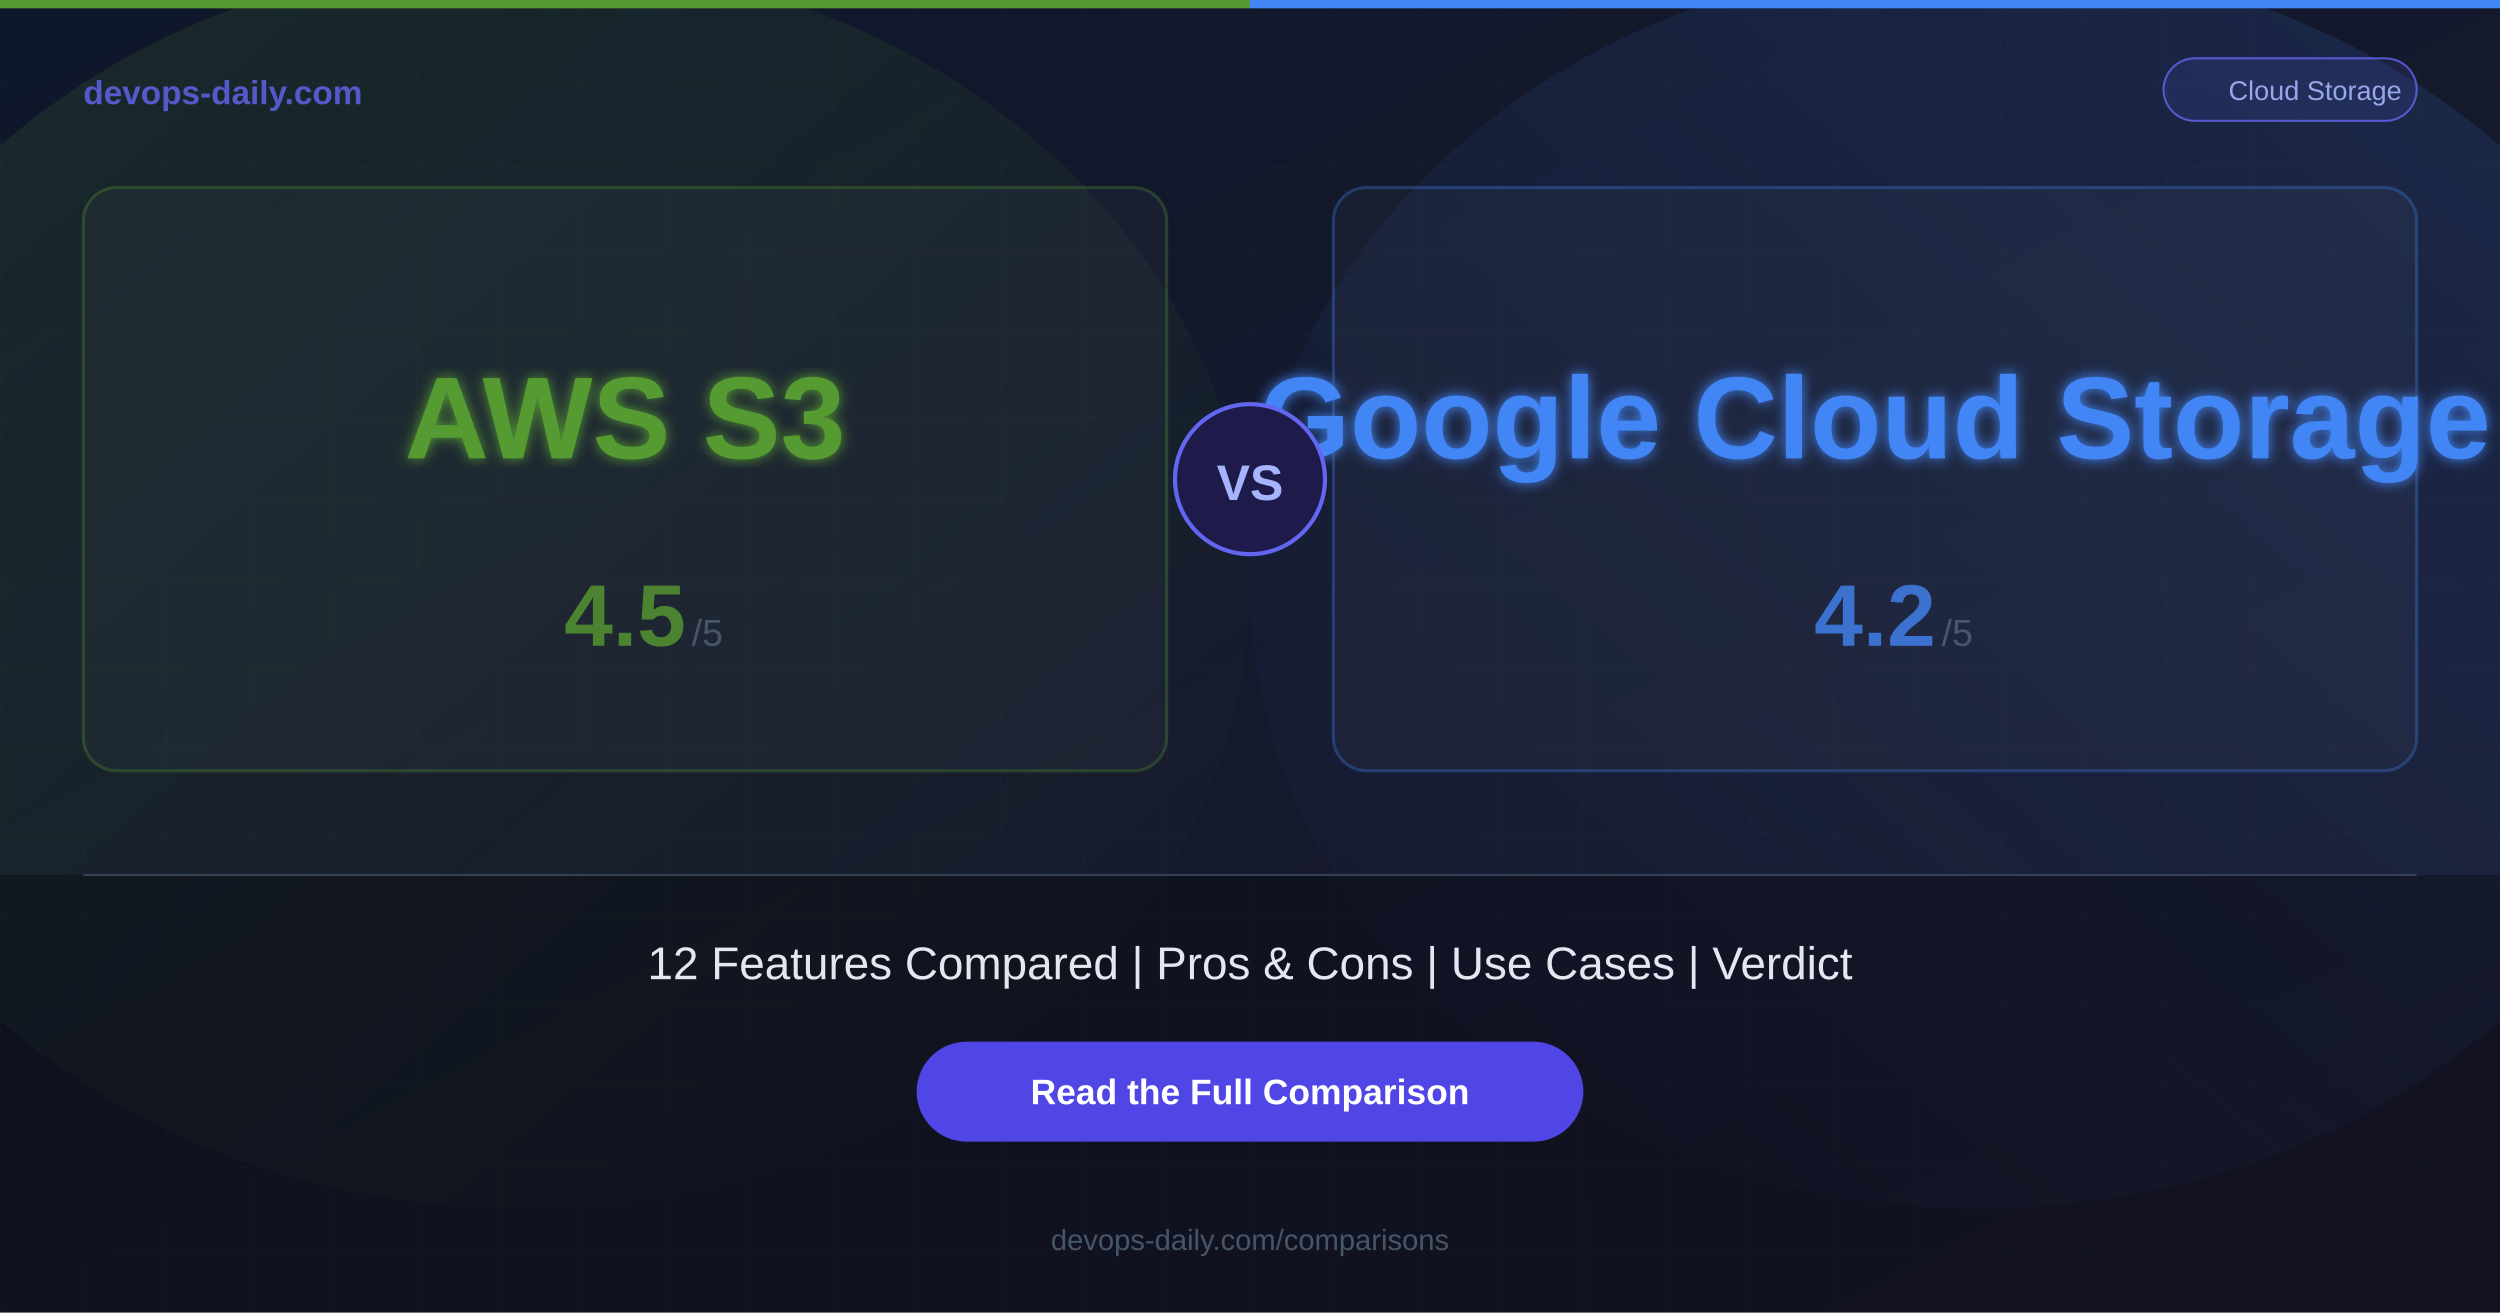
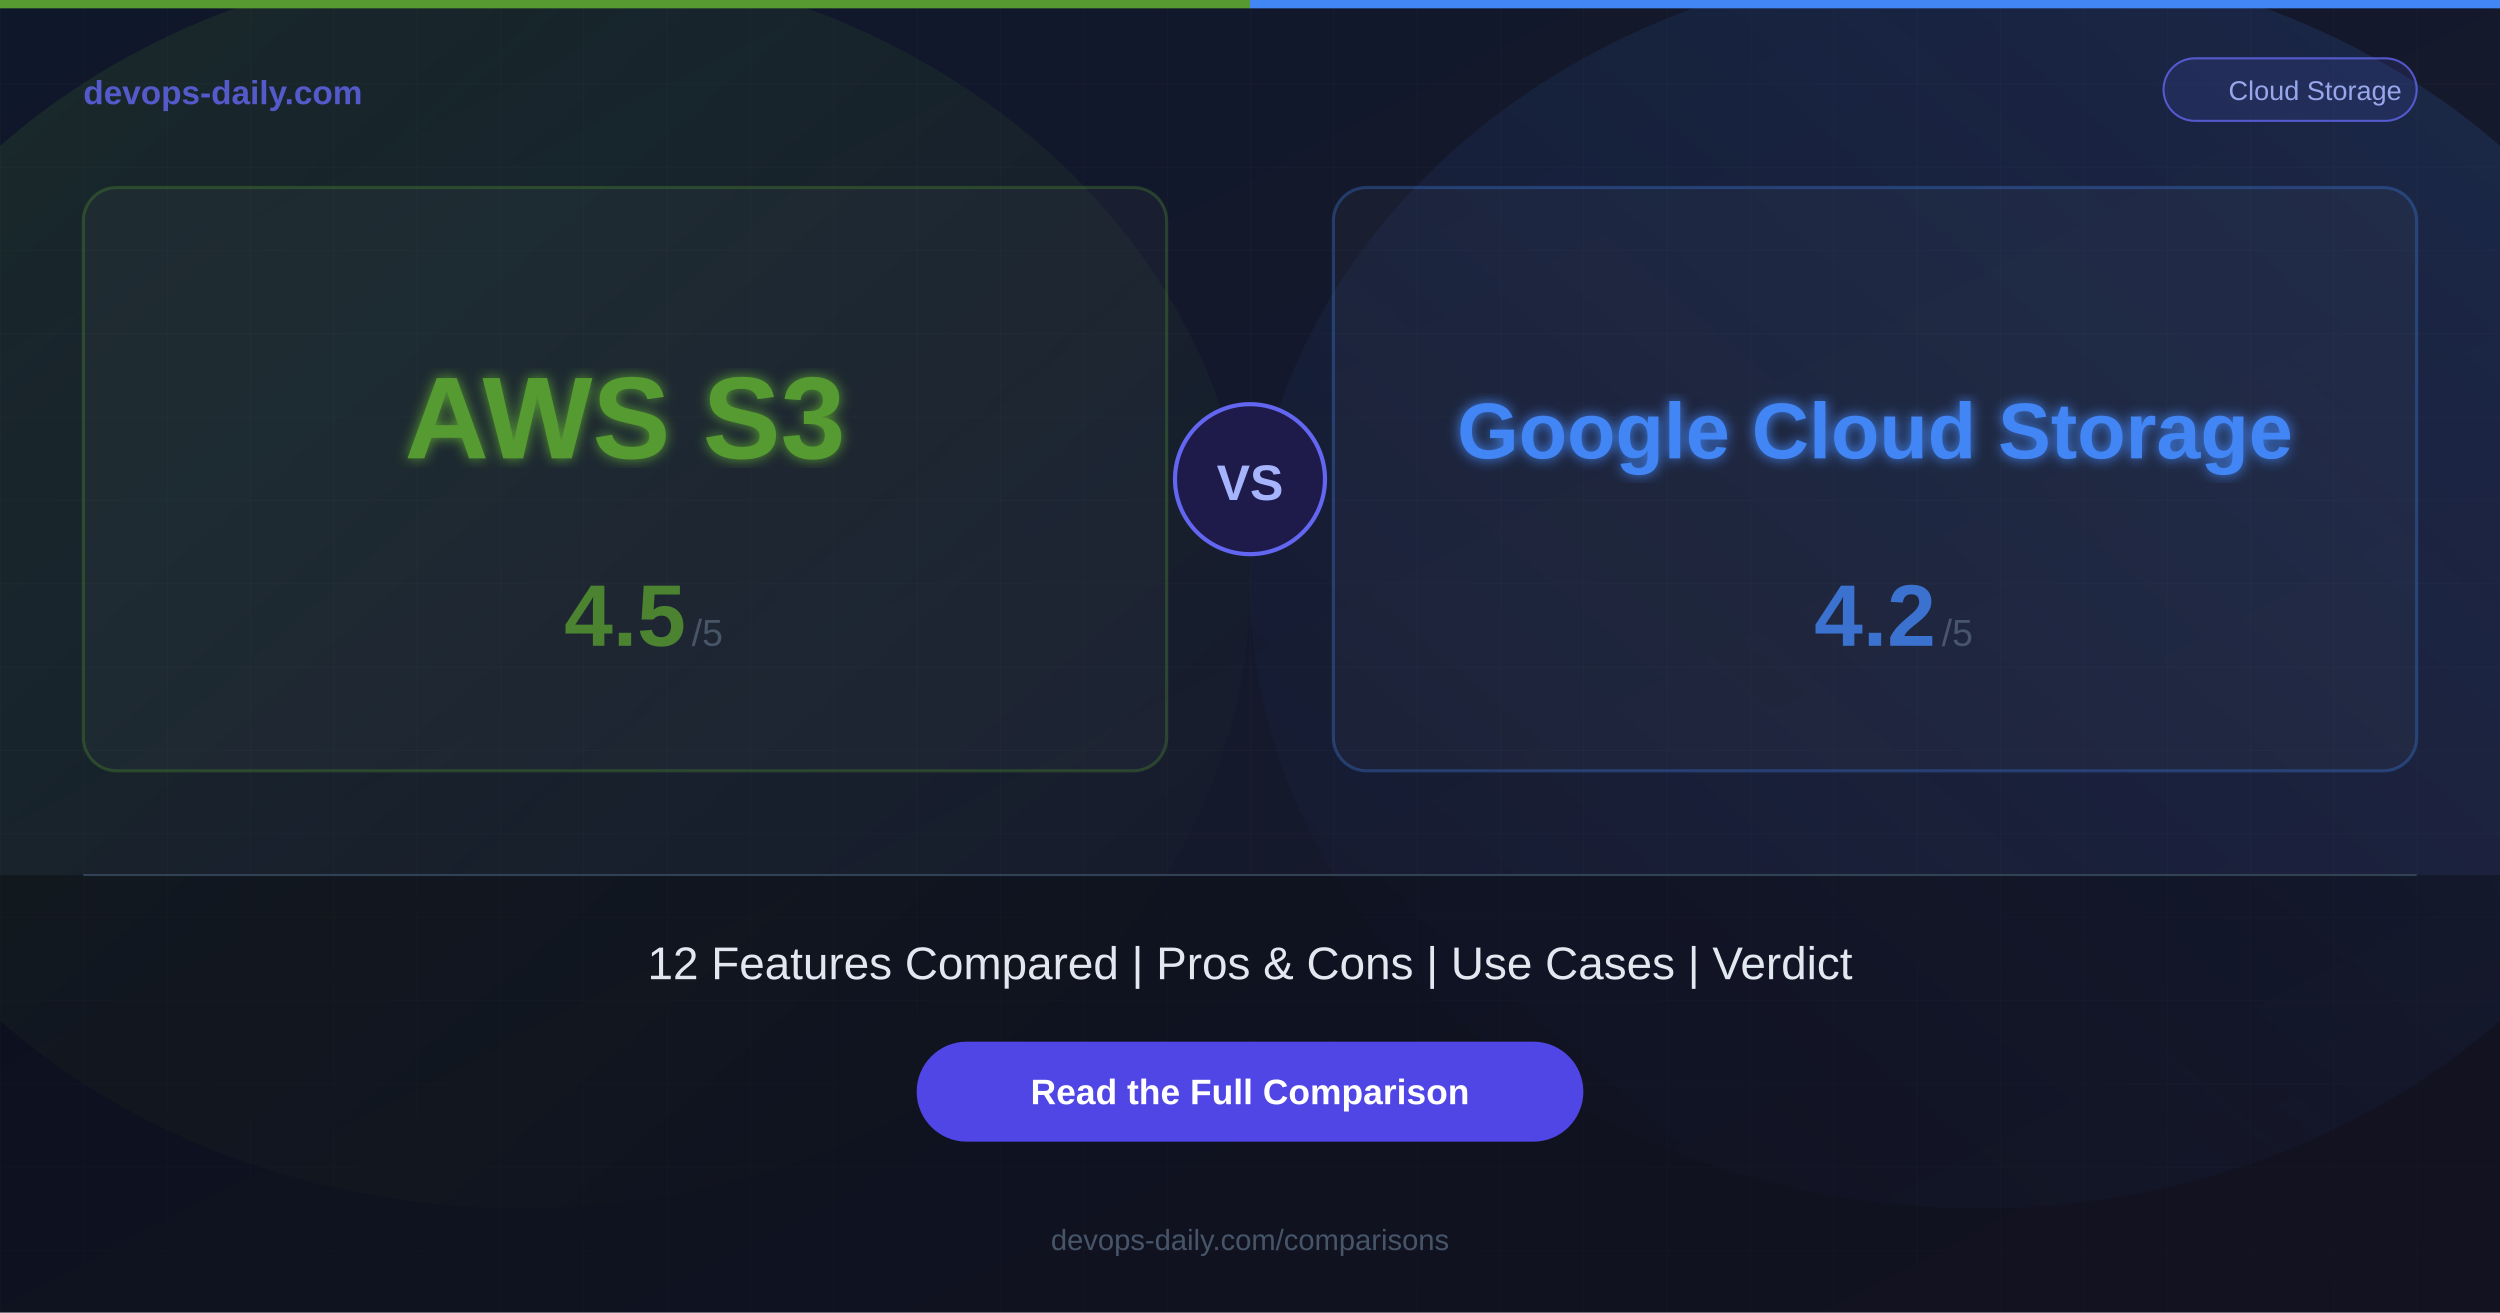
<svg xmlns="http://www.w3.org/2000/svg" width="1200" height="630">
  <defs>
    <linearGradient id="bg" x1="0%" y1="0%" x2="100%" y2="100%">
      <stop offset="0%" style="stop-color:#0f172a;stop-opacity:1" />
      <stop offset="100%" style="stop-color:#1a1a2e;stop-opacity:1" />
    </linearGradient>
    <linearGradient id="glowA" x1="0%" y1="0%" x2="100%" y2="100%">
      <stop offset="0%" style="stop-color:#569A31;stop-opacity:0.15" />
      <stop offset="100%" style="stop-color:#569A31;stop-opacity:0" />
    </linearGradient>
    <linearGradient id="glowB" x1="100%" y1="0%" x2="0%" y2="100%">
      <stop offset="0%" style="stop-color:#4285F4;stop-opacity:0.15" />
      <stop offset="100%" style="stop-color:#4285F4;stop-opacity:0" />
    </linearGradient>
    <filter id="glow">
      <feGaussianBlur stdDeviation="3" result="blur" />
      <feMerge>
        <feMergeNode in="blur" />
        <feMergeNode in="SourceGraphic" />
      </feMerge>
    </filter>
  </defs>
  <rect width="1200" height="630" fill="url(#bg)" />
  <ellipse cx="250" cy="280" rx="350" ry="300" fill="url(#glowA)" />
  <ellipse cx="950" cy="280" rx="350" ry="300" fill="url(#glowB)" />
  <pattern id="grid" width="40" height="40" patternUnits="userSpaceOnUse">
    <path d="M 40 0 L 0 0 0 40" fill="none" stroke="#ffffff" stroke-width="0.3" opacity="0.05" />
  </pattern>
  <rect width="1200" height="630" fill="url(#grid)" />
  <rect x="0" y="0" width="600" height="4" fill="#569A31" />
  <rect x="600" y="0" width="600" height="4" fill="#4285F4" />
  <text x="40" y="50" font-family="Arial, Helvetica, sans-serif" font-size="16" font-weight="bold" fill="#6366f1" opacity="0.8">devops-daily.com</text>
  <rect x="1038.5" y="28" width="121.5" height="30" rx="15" fill="rgba(99,102,241,0.15)" stroke="#6366f1" stroke-width="1" opacity="0.8" />
  <text x="1111.25" y="48" font-family="Arial, Helvetica, sans-serif" font-size="13" fill="#a5b4fc" text-anchor="middle" opacity="0.9">Cloud Storage</text>
  <rect x="40" y="90" width="520" height="280" rx="16" fill="rgba(255,255,255,0.03)" stroke="rgba(86,154,49,0.3)" stroke-width="1.5" />
  <text x="300" y="220" font-family="Arial, Helvetica, sans-serif" font-size="56" font-weight="bold" fill="#569A31" text-anchor="middle" filter="url(#glow)">AWS S3</text>
  <text x="300" y="310" font-family="Arial, Helvetica, sans-serif" font-size="42" font-weight="bold" fill="#569A31" text-anchor="middle" opacity="0.8">4.5</text>
  <text x="332" y="310" font-family="Arial, Helvetica, sans-serif" font-size="18" fill="#64748b" opacity="0.6">/5</text>
  <rect x="640" y="90" width="520" height="280" rx="16" fill="rgba(255,255,255,0.03)" stroke="rgba(66,133,244,0.3)" stroke-width="1.5" />
-   <text x="900" y="220" font-family="Arial, Helvetica, sans-serif" font-size="56" font-weight="bold" fill="#4285F4" text-anchor="middle" filter="url(#glow)">Google Cloud Storage</text>
+   <text x="900" y="220" font-family="Arial, Helvetica, sans-serif" font-size="38" font-weight="bold" fill="#4285F4" text-anchor="middle" filter="url(#glow)">Google Cloud Storage</text>
  <text x="900" y="310" font-family="Arial, Helvetica, sans-serif" font-size="42" font-weight="bold" fill="#4285F4" text-anchor="middle" opacity="0.8">4.2</text>
  <text x="932" y="310" font-family="Arial, Helvetica, sans-serif" font-size="18" fill="#64748b" opacity="0.6">/5</text>
  <circle cx="600" cy="230" r="36" fill="#1e1b4b" stroke="#6366f1" stroke-width="2" />
  <text x="600" y="240" font-family="Arial, Helvetica, sans-serif" font-size="24" font-weight="bold" fill="#a5b4fc" text-anchor="middle">VS</text>
  <rect x="0" y="420" width="1200" height="210" fill="rgba(0,0,0,0.3)" />
  <line x1="40" y1="420" x2="1160" y2="420" stroke="#334155" stroke-width="1" />
  <text x="600" y="470" font-family="Arial, Helvetica, sans-serif" font-size="22" fill="#e2e8f0" text-anchor="middle">12 Features Compared  |  Pros &amp; Cons  |  Use Cases  |  Verdict</text>
  <rect x="440" y="500" width="320" height="48" rx="24" fill="#4f46e5" />
  <text x="600" y="530" font-family="Arial, Helvetica, sans-serif" font-size="17" font-weight="bold" fill="#ffffff" text-anchor="middle">Read the Full Comparison</text>
  <text x="600" y="600" font-family="Arial, Helvetica, sans-serif" font-size="14" fill="#475569" text-anchor="middle">devops-daily.com/comparisons</text>
</svg>
